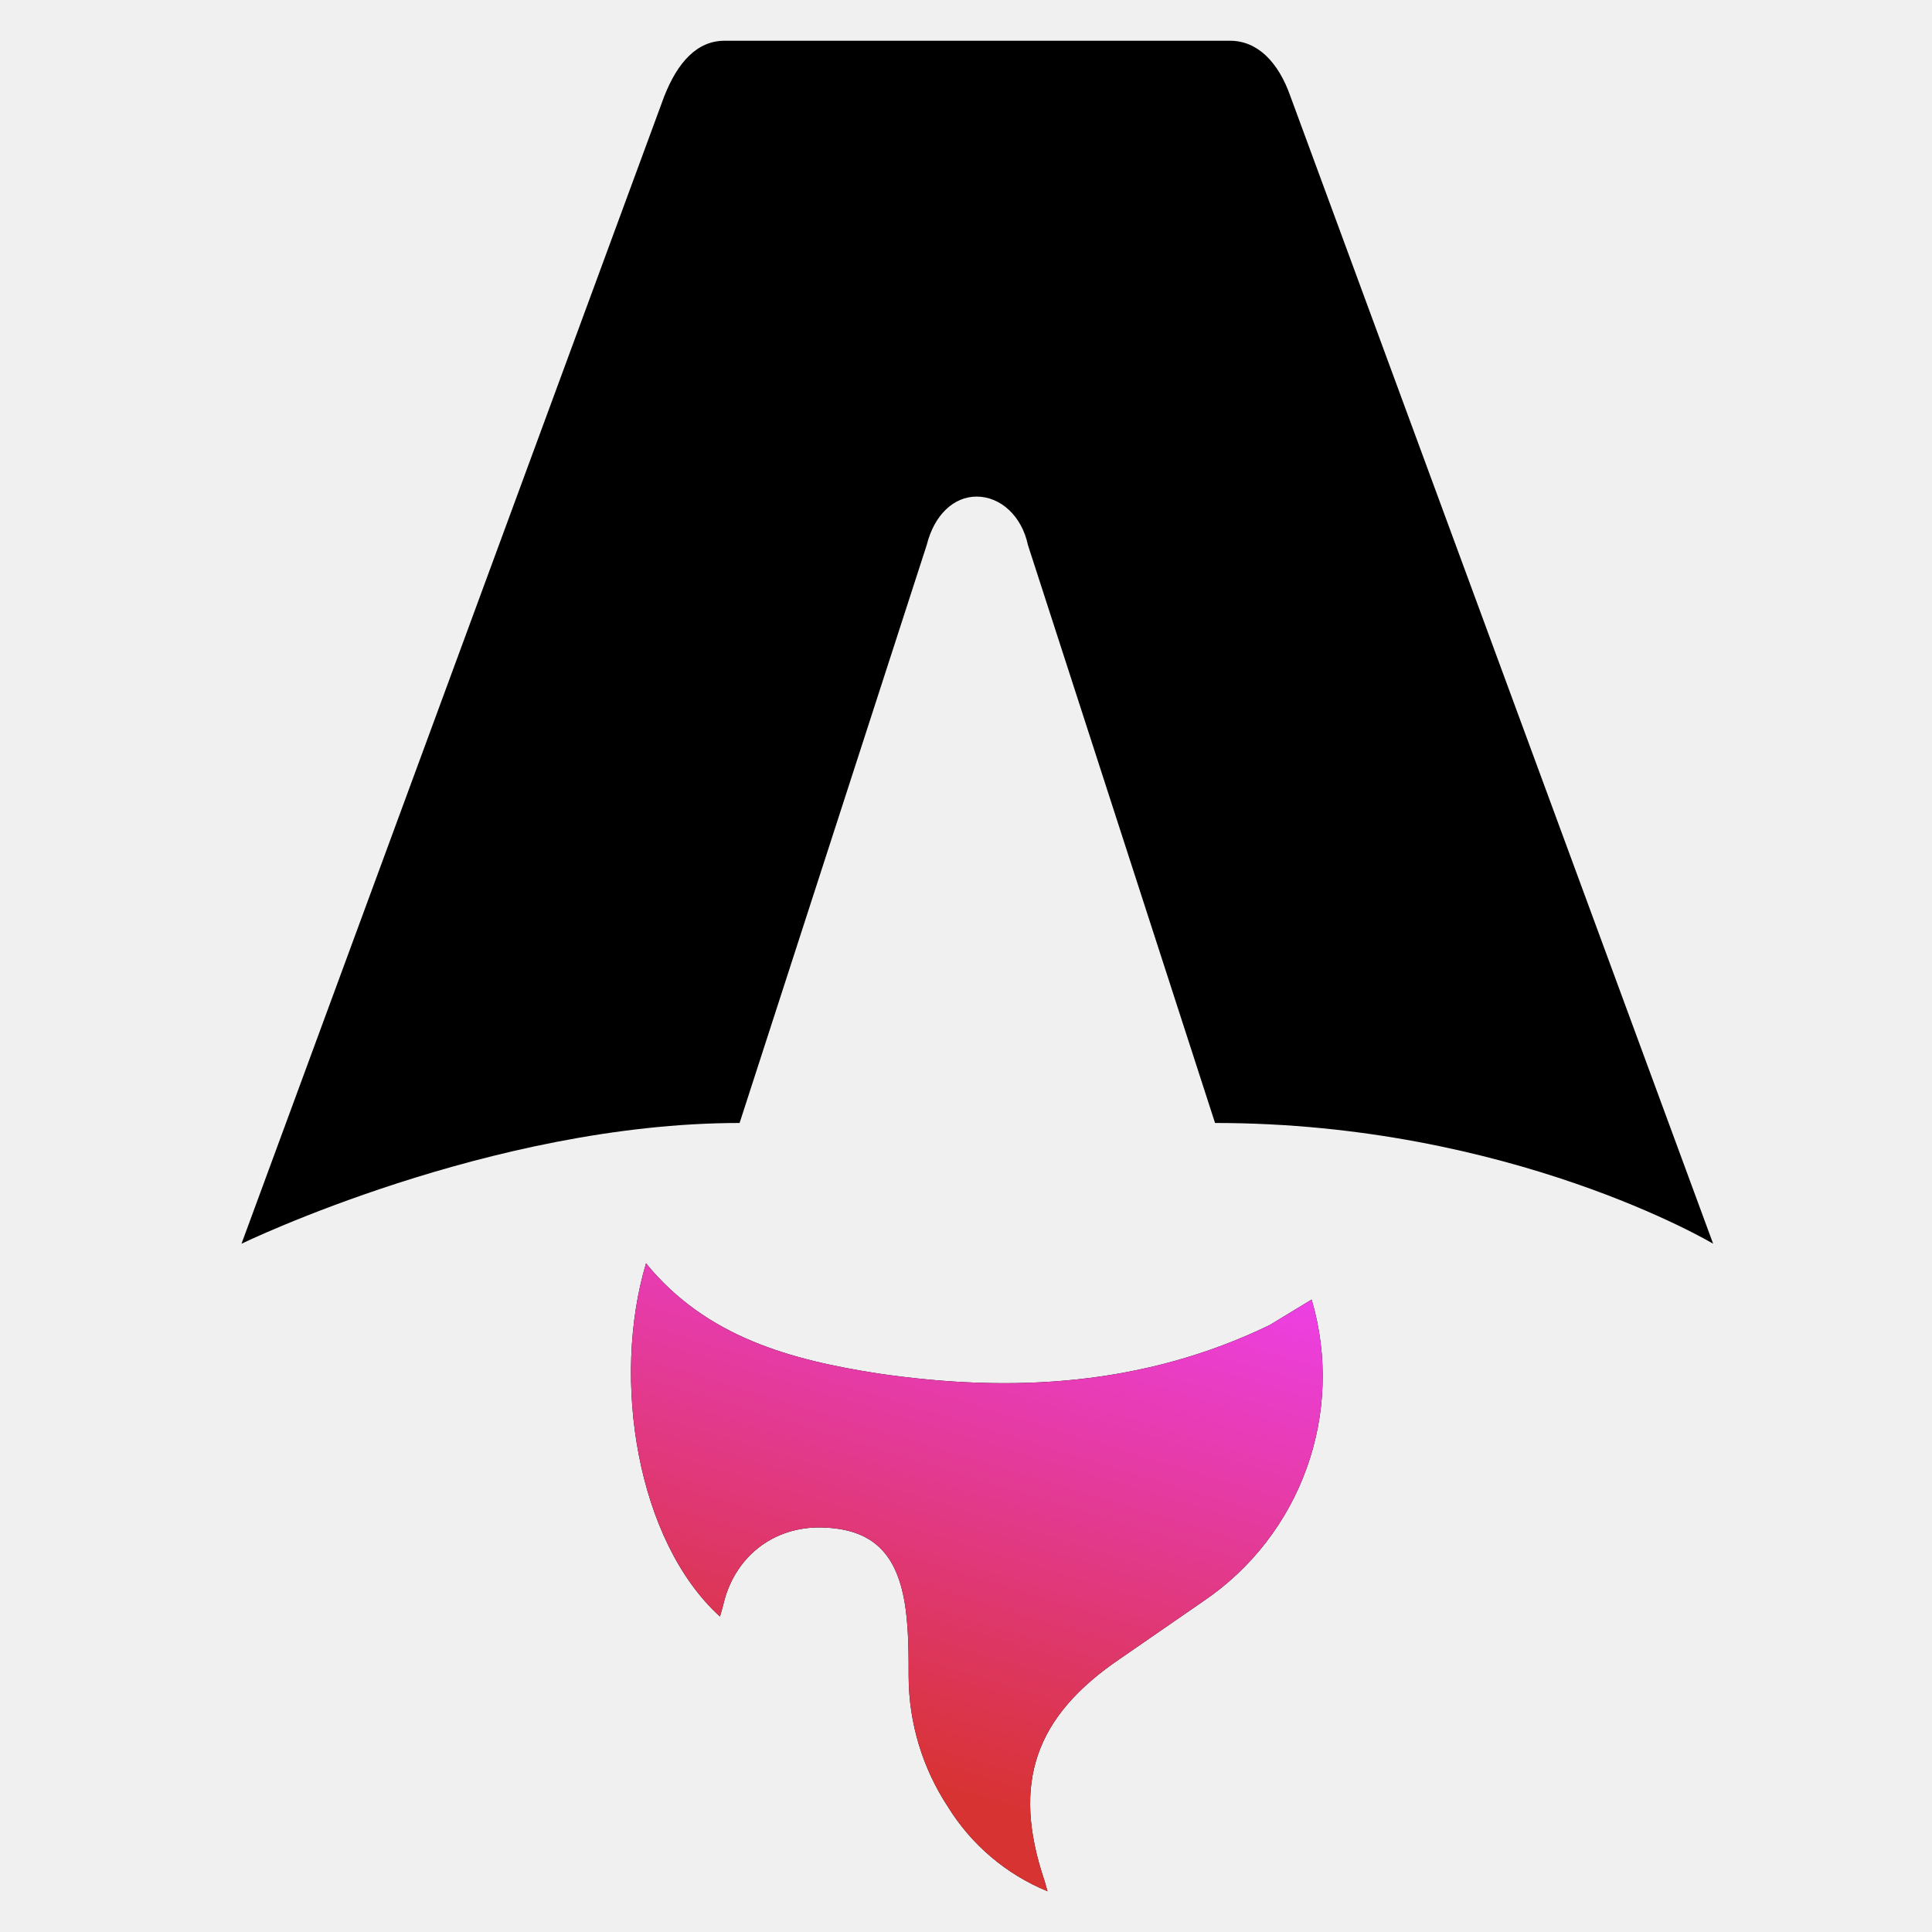
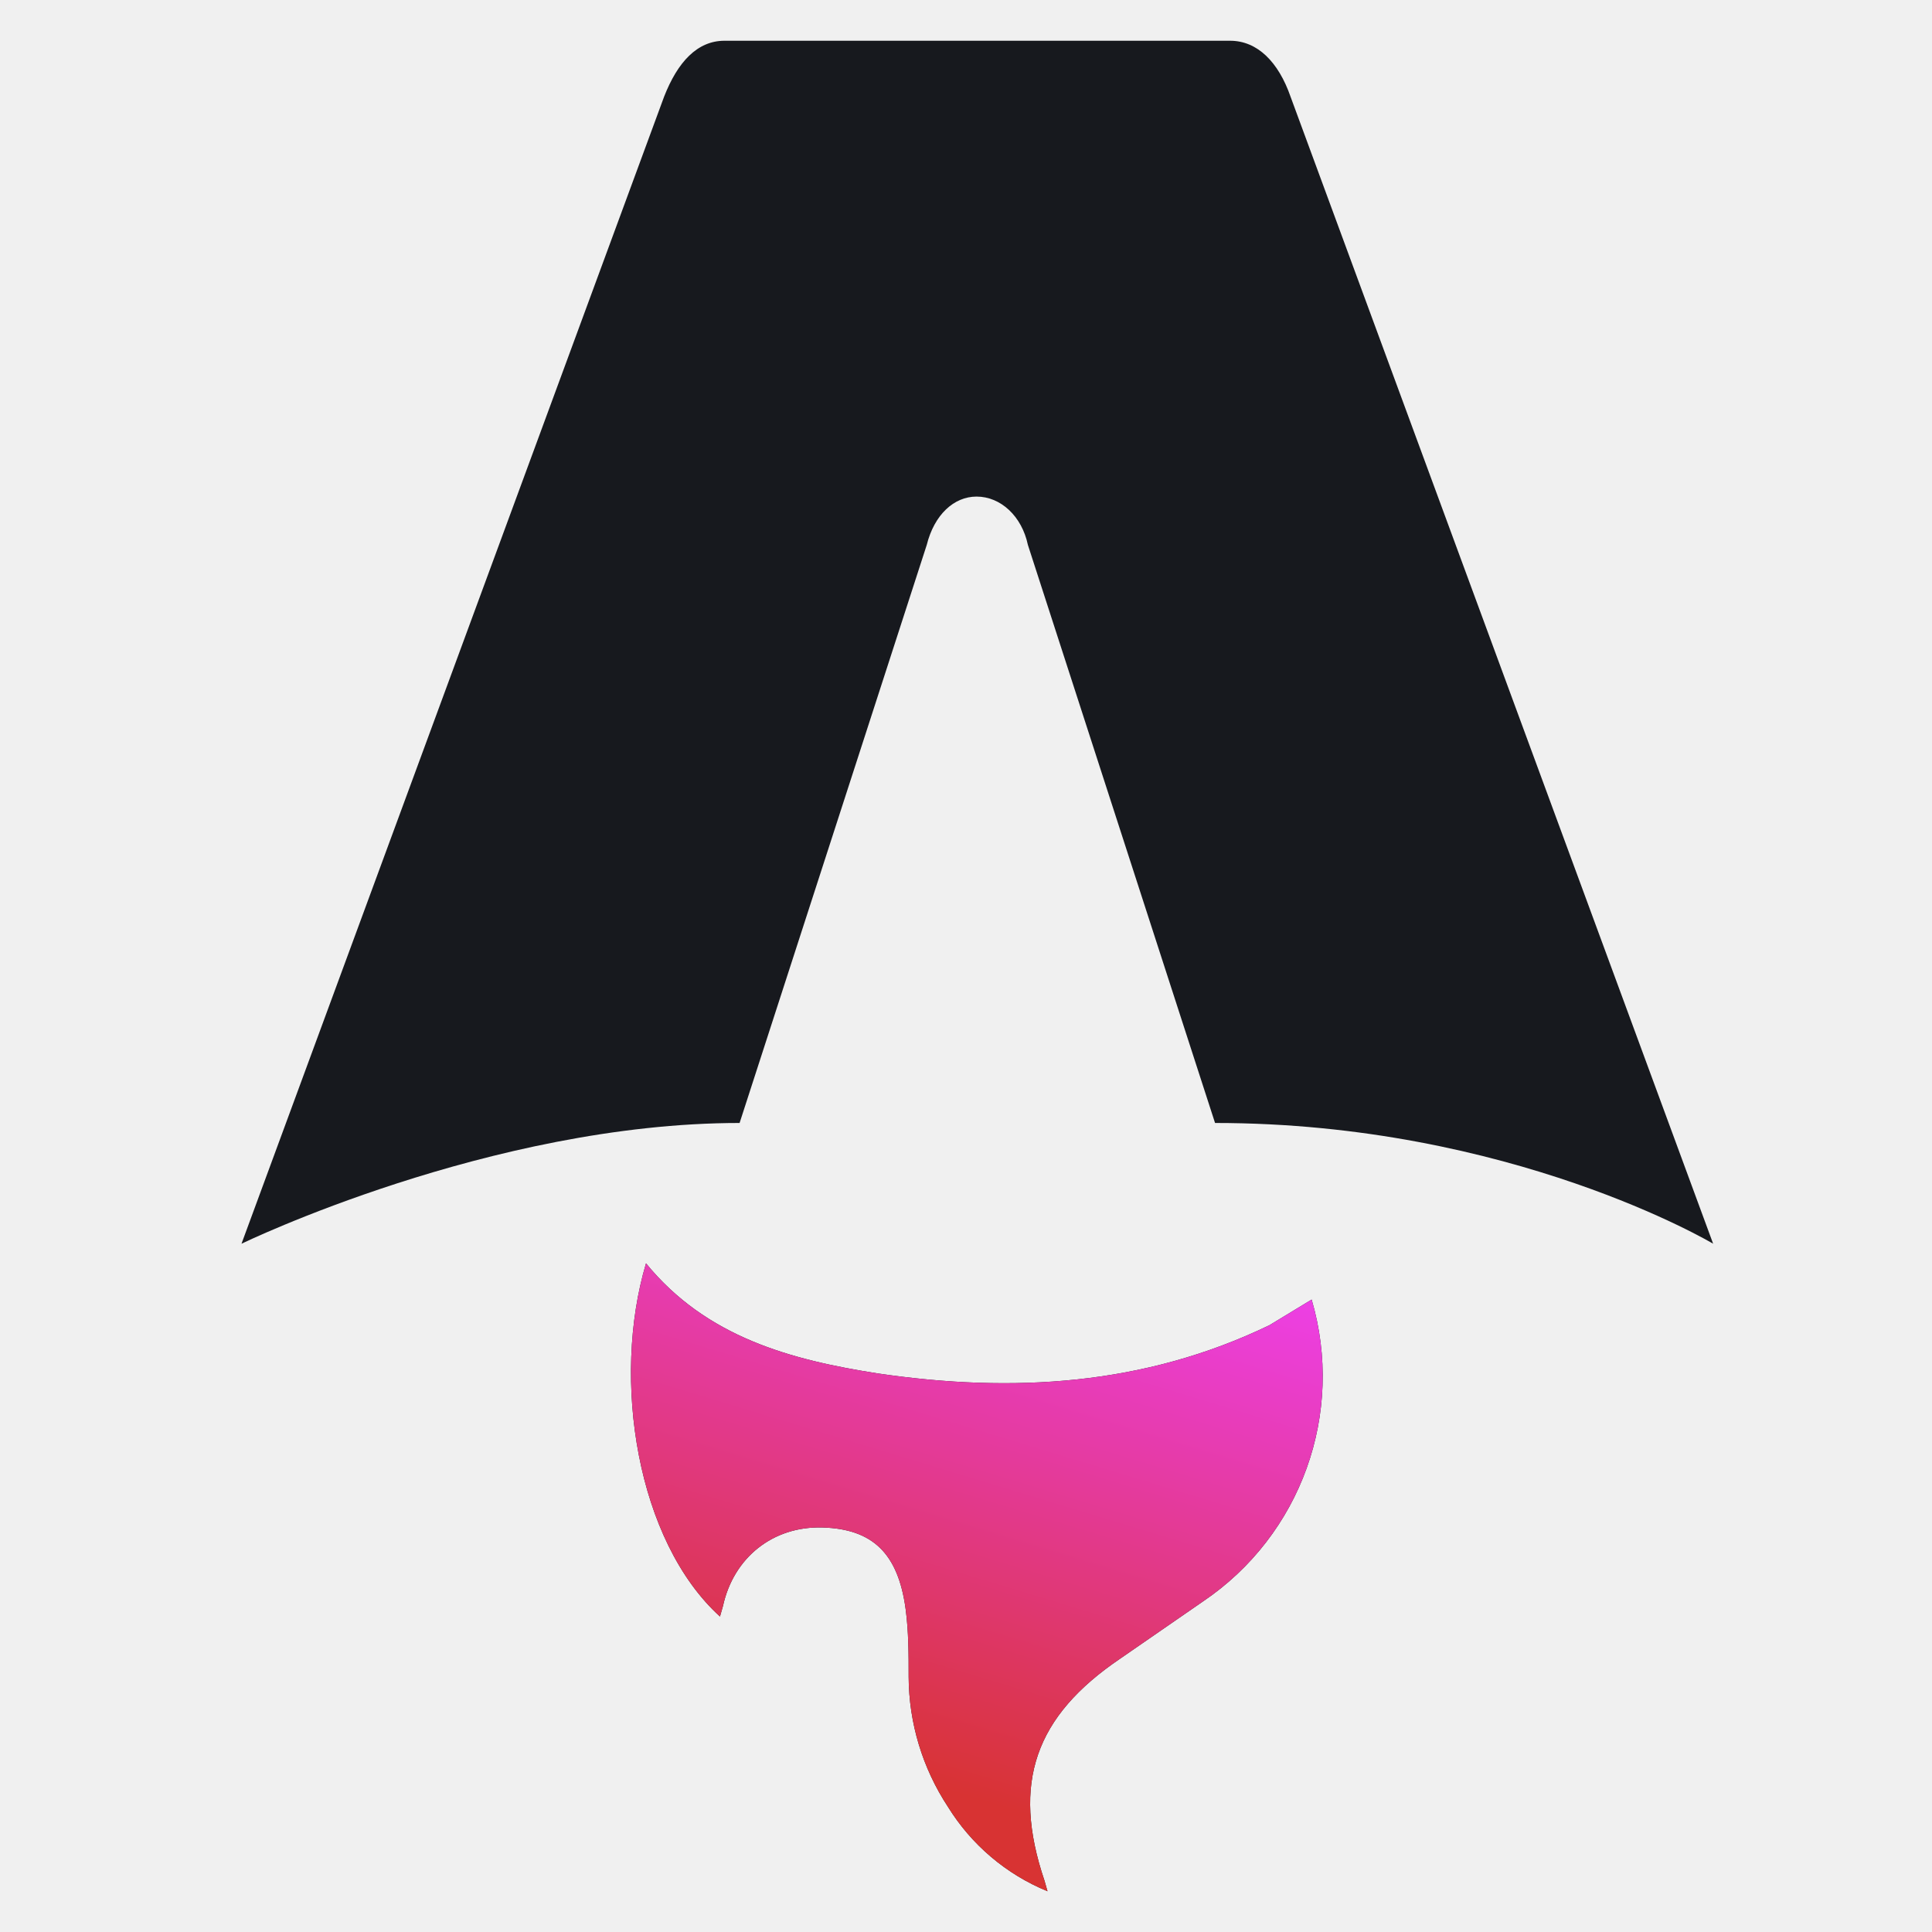
<svg xmlns="http://www.w3.org/2000/svg" fill="none" viewBox="0 0 128 128">
  <g>
    <path d="M47.7 107.1c-5.5-5-7.2-15.7-4.9-23.4 4 4.9 9.6 6.4 15.4 7.3 8.9 1.3 17.6.8 25.9-3.2l2.8-1.7a18 18 0 0 1-7.2 20l-5.5 3.8c-5.6 3.8-7.2 8.2-5 14.7l.2.7a14 14 0 0 1-6.6-5.6 15.8 15.8 0 0 1-2.6-8.6c0-1.5 0-3-.2-4.5-.5-3.7-2.2-5.3-5.5-5.4-3.3-.1-5.9 2-6.6 5.2l-.2.7Z" />
    <path d="M16 82.4s16.5-8 33-8l12.4-38.3c.5-2 1.8-3.2 3.3-3.2 1.6 0 3 1.3 3.4 3.2l12.4 38.3c19.6 0 33 8 33 8l-28-76c-.8-2.3-2.2-3.7-4-3.7H48c-1.8 0-3.1 1.4-4 3.7l-28 76Z" />
  </g>
  <path fill="url(#a)" d="M47.7 107.1c-5.5-5-7.2-15.7-4.9-23.4 4 4.9 9.6 6.4 15.4 7.3 8.9 1.3 17.6.8 25.9-3.2l2.8-1.7a18 18 0 0 1-7.2 20l-5.5 3.8c-5.6 3.8-7.2 8.2-5 14.7l.2.7a14 14 0 0 1-6.6-5.6 15.8 15.8 0 0 1-2.6-8.6c0-1.5 0-3-.2-4.5-.5-3.7-2.2-5.3-5.5-5.4-3.3-.1-5.9 2-6.6 5.2l-.2.7Z" />
  <defs>
    <linearGradient id="a" x1="64.7" x2="77.4" y1="119.2" y2="77.4" gradientUnits="userSpaceOnUse">
      <stop stop-color="#D83333" />
      <stop offset="1" stop-color="#F041FF" />
    </linearGradient>
  </defs>
  <style>
    g {
-       fill: #000;
-     }
- 
-     @media (prefers-color-scheme: dark) {
-       g {
-         fill: #FFF;
-       }
+       fill: #17191e;
    }
  </style>
</svg>
